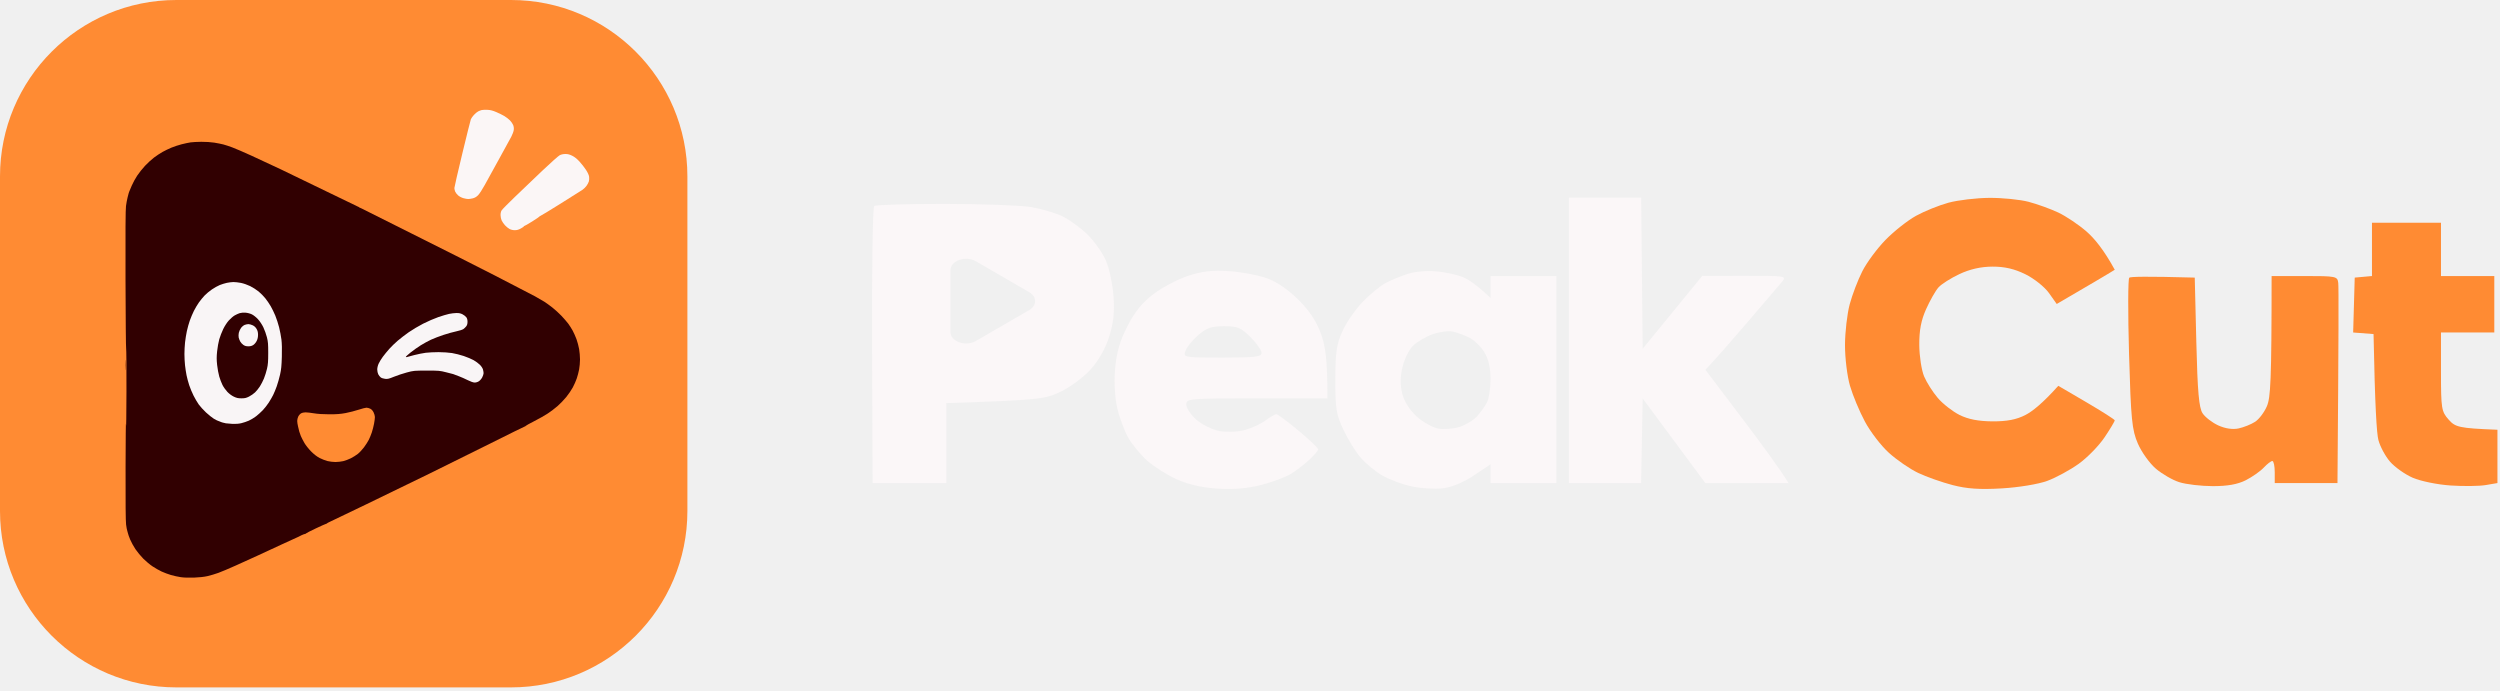
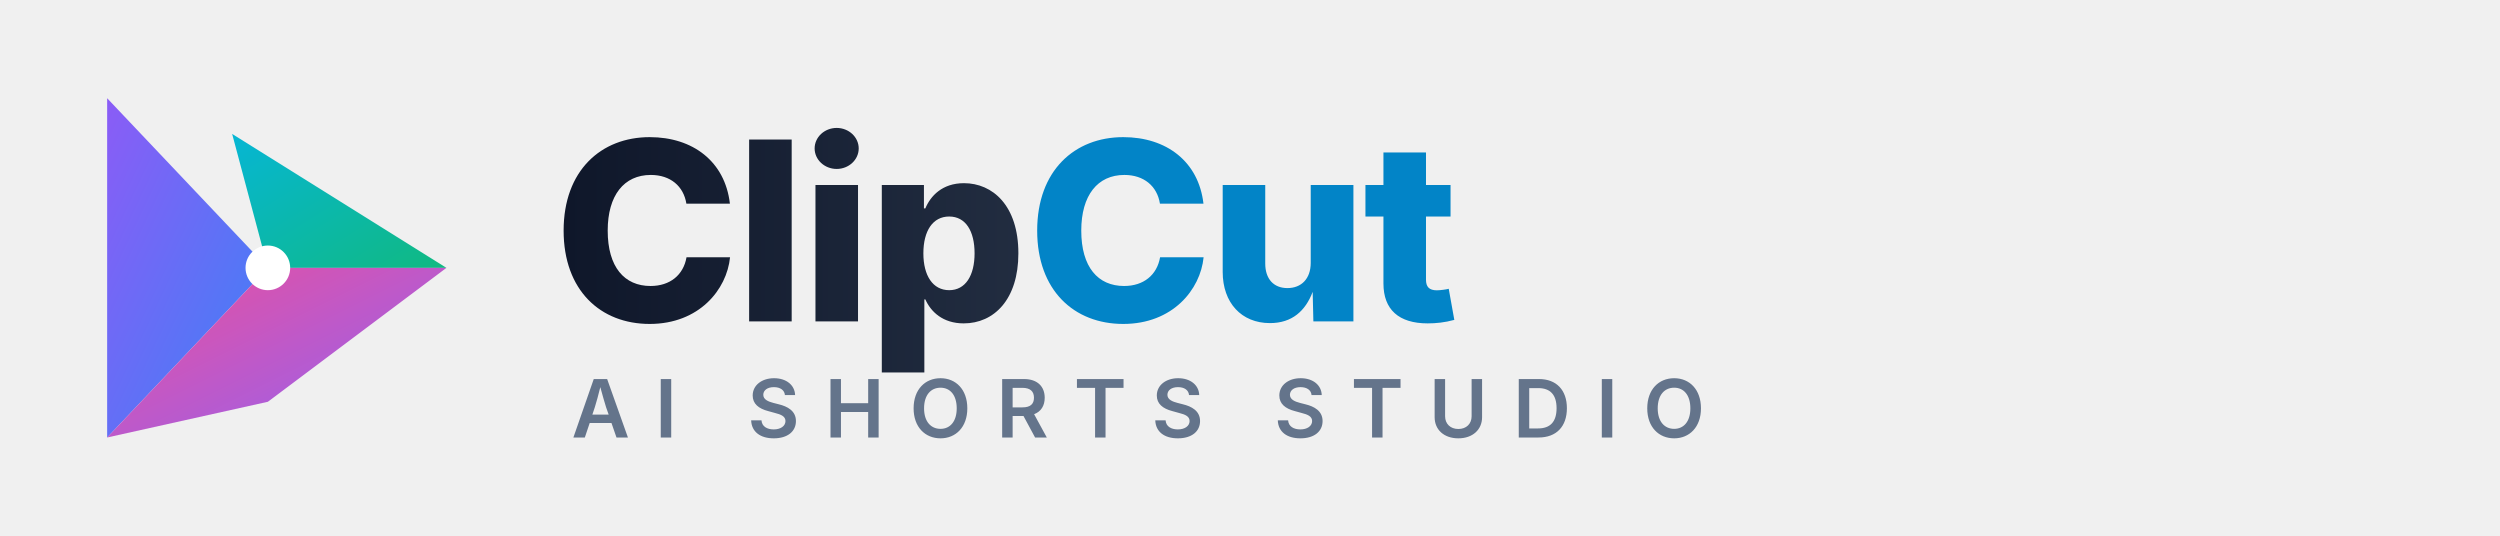
- <svg xmlns="http://www.w3.org/2000/svg" width="797" height="220" viewBox="0 0 797 220" fill="none">
-   <path d="M378.686 87.97C383.186 86.48 386.436 86.09 391.686 86.43C395.536 86.67 400.936 87.67 403.686 88.63C406.886 89.76 410.536 92.211 413.806 95.44C417.346 98.93 419.596 102.28 421.056 106.25C422.526 110.22 423.186 114.32 423.186 127H400.686C378.857 127 378.186 127.06 378.186 129C378.186 130.1 379.646 132.27 381.436 133.83C383.226 135.38 386.486 136.99 388.686 137.4C390.906 137.82 394.466 137.7 396.686 137.13C398.886 136.57 401.926 135.18 403.436 134.05C404.945 132.921 406.525 132.021 406.936 132.04C407.347 132.061 410.507 134.421 413.966 137.29C417.416 140.16 420.226 142.84 420.216 143.25C420.196 143.66 418.946 145.15 417.436 146.55C415.926 147.95 413.336 149.95 411.686 150.99C410.035 152.03 405.755 153.64 402.186 154.57C397.716 155.72 393.345 156.099 388.186 155.77C383.206 155.449 378.836 154.46 375.186 152.82C372.156 151.47 367.946 148.81 365.806 146.93C363.676 145.04 360.916 141.7 359.666 139.5C358.426 137.3 356.847 133.03 356.157 130C355.397 126.66 355.136 121.75 355.506 117.5C355.936 112.39 356.996 108.75 359.396 104.04C361.726 99.46 364.146 96.46 367.686 93.769C370.436 91.68 375.386 89.07 378.686 87.97ZM390.226 104C386.206 104 384.636 104.54 381.976 106.84C380.166 108.41 378.346 110.66 377.936 111.84C377.196 113.98 377.317 114 389.686 114C400.125 114 402.186 113.75 402.186 112.5C402.186 111.68 400.616 109.43 398.686 107.5C395.626 104.44 394.566 104 390.226 104Z" fill-rule="evenodd" clip-rule="evenodd" fill="#FBF7F8" />
-   <path d="M448.686 87.34C450.996 86.58 454.906 86.23 457.936 86.51C460.826 86.78 464.646 87.62 466.436 88.37C468.226 89.12 470.926 90.92 475.186 95V88H496.186V154H475.186V148L469.936 151.53C466.736 153.68 462.926 155.29 460.186 155.65C457.716 155.97 453.216 155.72 450.186 155.09C447.156 154.45 442.886 152.889 440.686 151.6C438.486 150.32 435.377 147.749 433.777 145.89C432.177 144.02 429.697 140.03 428.277 137C425.997 132.16 425.686 130.24 425.706 121C425.726 112.24 426.106 109.67 428.006 105.5C429.256 102.75 432.177 98.55 434.487 96.17C436.796 93.79 440.036 91.13 441.686 90.25C443.336 89.38 446.486 88.07 448.686 87.34ZM463.186 105.71C461.816 105.39 458.885 105.78 456.686 106.57C454.486 107.36 451.676 109.02 450.436 110.25C449.196 111.49 447.706 114.53 447.117 117C446.377 120.07 446.356 122.77 447.036 125.5C447.656 127.98 449.397 130.74 451.617 132.75C453.576 134.54 456.646 136.27 458.436 136.61C460.226 136.95 463.266 136.739 465.186 136.14C467.116 135.55 469.646 134.04 470.816 132.78C471.976 131.53 473.446 129.49 474.066 128.25C474.676 127.01 475.186 123.64 475.186 120.75C475.179 117.25 474.512 114.417 473.186 112.25C472.086 110.46 469.946 108.39 468.436 107.64C466.926 106.89 464.566 106.02 463.186 105.71Z" fill-rule="evenodd" clip-rule="evenodd" fill="#FBF7F8" />
-   <path d="M523.686 111.18L542.686 87.95L556.186 87.93C569.055 87.91 569.616 87.99 568.206 89.71C567.386 90.69 562.476 96.45 557.286 102.5C552.107 108.55 546.916 114.49 543.686 117.89L555.266 133.2C561.636 141.61 567.596 149.74 570.186 154L543.686 154.03L523.686 127.03L523.186 154H500.186V63H523.206L523.686 111.18Z" fill="#FBF7F8" />
-   <path d="M301.106 65.01C312.975 65.01 325.385 65.46 328.686 66.01C331.986 66.57 336.486 67.89 338.686 68.95C340.886 70.02 344.457 72.6 346.617 74.69C348.776 76.79 351.437 80.53 352.527 83C353.617 85.47 354.727 90.65 354.987 94.5C355.347 99.67 354.976 103.05 353.576 107.43C352.386 111.16 350.196 115 347.686 117.78C345.486 120.21 341.216 123.39 338.186 124.85C333.166 127.269 331.345 127.54 301.686 128.5V154H278.186L278.016 110.17C277.926 86.067 278.226 66.041 278.686 65.67C279.148 65.3 289.238 65 301.106 65.01ZM311.121 83.299C307.84 81.398 303 83.103 303 86.161V105.839C303 108.896 307.84 110.602 311.121 108.701L328.106 98.862C330.631 97.399 330.631 94.601 328.106 93.138L311.121 83.299Z" fill-rule="evenodd" clip-rule="evenodd" fill="#FBF7F8" />
-   <path d="M634.186 63.08C638.306 63.05 643.936 63.61 646.686 64.33C649.436 65.05 653.706 66.59 656.186 67.76C658.666 68.93 662.706 71.65 665.186 73.81C667.666 75.97 670.696 79.6 674.186 86L671.936 87.37C670.695 88.131 666.534 90.581 655.686 96.91L653.186 93.39C651.806 91.46 648.436 88.77 645.686 87.43C642.196 85.71 639.026 84.98 635.186 85C631.536 85.01 628.006 85.811 624.686 87.37C621.936 88.66 618.927 90.571 617.996 91.611C617.066 92.651 615.296 95.75 614.066 98.5C612.446 102.09 611.837 105.33 611.867 110C611.897 113.57 612.587 118.07 613.407 120C614.217 121.93 616.187 125.02 617.786 126.89C619.376 128.75 622.486 131.18 624.686 132.28C627.436 133.66 630.716 134.3 635.186 134.33C639.826 134.35 642.826 133.77 645.686 132.31C647.886 131.18 651.146 128.62 656.186 123L665.157 128.25C670.086 131.14 674.146 133.72 674.176 134C674.206 134.28 672.756 136.7 670.956 139.39C669.156 142.08 665.436 145.9 662.686 147.87C659.936 149.84 655.436 152.28 652.686 153.3C649.836 154.35 643.605 155.38 638.186 155.7C631.146 156.11 627.066 155.84 622.436 154.63C618.996 153.73 614.066 151.99 611.476 150.75C608.886 149.51 604.726 146.66 602.226 144.401C599.726 142.151 596.267 137.65 594.536 134.401C592.797 131.161 590.657 126.03 589.777 123C588.887 119.97 588.176 114.13 588.186 110C588.196 105.88 588.876 100.03 589.686 97C590.496 93.97 592.307 89.25 593.697 86.5C595.077 83.75 598.406 79.25 601.086 76.5C603.756 73.75 608.136 70.29 610.816 68.81C613.496 67.33 618.166 65.44 621.186 64.62C624.206 63.8 630.056 63.11 634.186 63.08Z" fill="#FF8B33" />
-   <path d="M734.686 88C744.835 88 745.196 88.08 745.436 90.25C745.576 91.49 745.576 106.341 745.186 154H725.186V150.5C725.186 148.571 724.846 146.991 724.436 146.97C724.025 146.951 722.785 147.901 721.686 149.07C720.586 150.25 717.996 152.061 715.936 153.111C713.346 154.41 710.095 154.991 705.436 154.981C701.726 154.971 696.936 154.411 694.796 153.731C692.646 153.061 689.276 151.11 687.296 149.42C685.306 147.73 682.726 144.13 681.556 141.42C679.666 137.05 679.347 133.86 678.737 112.8C678.367 99.773 678.396 88.844 678.816 88.52C679.237 88.2 684.109 88.06 699.686 88.5L700.186 109C700.576 124.909 701.026 130.009 702.186 131.76C703.006 133 705.256 134.74 707.186 135.62C709.406 136.64 711.786 136.99 713.686 136.58C715.336 136.22 717.696 135.27 718.936 134.46C720.176 133.66 721.866 131.43 722.686 129.5C723.846 126.8 724.186 121.67 724.186 88H734.686Z" fill="#FF8B33" />
-   <path d="M778.186 88H795.186V106H778.186V118.5C778.186 130.3 778.326 131.15 780.606 133.75C782.726 136.16 783.837 136.53 796.186 137V154L792.436 154.64C790.376 154.99 785.305 155.05 781.186 154.77C777.026 154.49 771.686 153.39 769.186 152.31C766.706 151.23 763.446 148.92 761.936 147.17C760.426 145.43 758.756 142.31 758.226 140.25C757.696 138.19 757.136 129.75 756.686 106.5L750.186 106L750.686 88.5L756.186 88V71H778.186V88Z" fill="#FF8B33" />
-   <path d="M162.894 0H56.248C25.183 0 0 25.183 0 56.248V162.894C0 193.959 25.183 219.142 56.248 219.142H162.894C193.959 219.142 219.142 193.959 219.142 162.894V56.248C219.142 25.183 193.959 0 162.894 0Z" fill="#FF8B33" />
-   <path d="M57.863 46.005C58.838 45.756 60.136 45.478 60.751 45.391C61.365 45.301 62.917 45.219 64.197 45.208C65.514 45.195 67.294 45.31 68.295 45.473C69.269 45.629 70.567 45.888 71.182 46.047C71.797 46.205 73.095 46.632 74.069 46.995C75.043 47.356 77.726 48.514 80.03 49.565C82.336 50.614 86.568 52.585 89.437 53.943C92.305 55.302 99.011 58.546 104.339 61.153C109.666 63.759 114.109 65.906 114.211 65.924C114.313 65.945 114.44 66.016 114.49 66.083C114.541 66.152 114.707 66.236 114.856 66.269C115.005 66.305 115.215 66.4 115.321 66.481C115.427 66.562 122.556 70.135 131.162 74.419C139.768 78.705 151.713 84.725 157.706 87.802C163.698 90.876 169.484 93.876 170.559 94.465C171.633 95.055 172.977 95.832 173.539 96.192C174.102 96.552 175.234 97.37 176.054 98.009C176.873 98.648 178.175 99.831 178.947 100.64C179.716 101.447 180.694 102.57 181.117 103.133C181.539 103.696 182.184 104.702 182.549 105.369C182.914 106.036 183.467 107.271 183.778 108.117C184.09 108.963 184.47 110.389 184.624 111.285C184.779 112.181 184.905 113.67 184.905 114.592C184.905 115.515 184.781 116.94 184.628 117.76C184.475 118.58 184.134 119.879 183.872 120.648C183.611 121.416 183.043 122.703 182.612 123.508C182.18 124.313 181.241 125.694 180.524 126.574C179.807 127.455 178.55 128.759 177.73 129.473C176.911 130.187 175.486 131.264 174.564 131.865C173.641 132.467 171.714 133.557 170.279 134.284C168.845 135.013 167.629 135.687 167.578 135.784C167.528 135.881 167.422 135.952 167.345 135.944C167.269 135.935 162.448 138.309 156.635 141.219C150.821 144.13 141.915 148.542 136.843 151.024C131.771 153.506 122.802 157.862 116.912 160.706C111.02 163.551 105.758 166.078 105.216 166.322C104.674 166.566 104.234 166.808 104.238 166.858C104.242 166.909 104.141 166.961 104.013 166.972C103.884 166.983 102.398 167.647 100.706 168.444C99.015 169.242 97.59 169.974 97.54 170.069C97.489 170.166 97.363 170.233 97.26 170.218C97.158 170.203 96.655 170.384 96.142 170.621C95.63 170.855 95.168 171.09 95.118 171.142C95.068 171.194 94.941 171.25 94.839 171.267C94.736 171.284 92.557 172.279 89.996 173.479C87.434 174.677 83.871 176.33 82.079 177.15C80.285 177.968 77.143 179.395 75.094 180.319C73.045 181.243 70.573 182.287 69.599 182.639C68.624 182.991 67.075 183.453 66.153 183.664C65.089 183.908 63.522 184.083 61.868 184.143C60.264 184.202 58.651 184.15 57.677 184.008C56.805 183.882 55.382 183.571 54.511 183.317C53.639 183.062 52.298 182.563 51.53 182.205C50.761 181.849 49.462 181.111 48.643 180.567C47.823 180.023 46.493 178.916 45.689 178.109C44.884 177.302 43.749 175.927 43.166 175.057C42.583 174.187 41.827 172.802 41.488 171.983C41.149 171.163 40.849 170.324 40.823 170.119C40.797 169.914 40.691 169.536 40.588 169.281C40.484 169.024 40.307 168.101 40.195 167.231C40.058 166.162 40.004 160.206 40.033 148.877C40.056 139.654 40.119 133.574 40.175 135.368C40.229 137.161 40.292 132.445 40.315 124.887C40.335 117.33 40.29 111.145 40.214 111.145C40.138 111.145 40.048 101.272 40.015 89.205C39.974 73.655 40.017 66.802 40.166 65.68C40.281 64.808 40.507 63.593 40.665 62.978C40.823 62.364 40.974 61.777 40.998 61.674C41.023 61.572 41.108 61.32 41.186 61.115C41.267 60.91 41.637 60.029 42.012 59.159C42.384 58.287 43.163 56.861 43.74 55.991C44.318 55.119 45.448 53.703 46.251 52.844C47.054 51.985 48.339 50.807 49.109 50.228C49.876 49.648 51.092 48.847 51.809 48.445C52.527 48.042 53.784 47.431 54.604 47.088C55.423 46.743 56.889 46.257 57.863 46.005ZM40.119 117.76C40.084 118.477 40.056 117.85 40.056 116.363C40.056 114.876 40.084 114.291 40.119 115.058C40.154 115.828 40.154 117.043 40.119 117.76Z" fill-rule="evenodd" clip-rule="evenodd" fill="#310001" />
-   <path d="M152.397 35.536C152.704 35.376 153.207 35.18 153.515 35.098C153.822 35.016 154.66 34.979 155.377 35.012C156.372 35.059 157.058 35.234 158.265 35.752C159.134 36.125 160.297 36.702 160.846 37.034C161.396 37.366 162.174 37.973 162.579 38.383C162.985 38.793 163.445 39.464 163.603 39.874C163.793 40.364 163.855 40.906 163.784 41.458C163.722 41.918 163.367 42.883 162.99 43.6C162.614 44.318 160.867 47.504 159.108 50.681C157.348 53.858 155.292 57.588 154.539 58.973C153.76 60.402 152.842 61.812 152.41 62.241C151.898 62.752 151.365 63.066 150.767 63.219C150.281 63.344 149.61 63.445 149.277 63.447C148.943 63.448 148.232 63.322 147.694 63.167C147.155 63.012 146.408 62.614 146.034 62.28C145.659 61.947 145.24 61.403 145.103 61.069C144.965 60.735 144.853 60.232 144.855 59.951C144.855 59.67 145.989 54.743 147.373 49.004C148.757 43.265 149.99 38.318 150.113 38.01C150.236 37.703 150.674 37.086 151.087 36.639C151.501 36.192 152.09 35.694 152.397 35.536Z" fill="#FBF7F8" fill-opacity="0.99" />
-   <path d="M172.887 54.428C175.551 51.898 178.065 49.662 178.475 49.462C178.935 49.237 179.613 49.095 180.245 49.093C181.005 49.092 181.558 49.231 182.387 49.636C183.138 50.001 183.896 50.599 184.697 51.456C185.351 52.157 186.295 53.358 186.794 54.128C187.399 55.06 187.739 55.805 187.815 56.364C187.876 56.826 187.835 57.495 187.724 57.855C187.614 58.214 187.278 58.842 186.98 59.252C186.681 59.662 186.112 60.221 185.716 60.493C185.319 60.765 182.165 62.755 178.708 64.918C175.251 67.08 172.337 68.848 172.235 68.848C172.133 68.848 172.028 68.921 172.002 69.01C171.976 69.1 170.929 69.812 169.674 70.594C168.418 71.377 167.308 72.016 167.206 72.016C167.103 72.016 167.021 72.079 167.025 72.156C167.029 72.232 166.589 72.54 166.047 72.84C165.334 73.233 164.808 73.384 164.132 73.385C163.551 73.387 162.921 73.246 162.456 73.005C162.046 72.793 161.381 72.254 160.977 71.805C160.574 71.358 160.094 70.656 159.911 70.246C159.727 69.836 159.576 69.081 159.574 68.569C159.57 67.989 159.699 67.427 159.911 67.078C160.097 66.771 162.005 64.835 164.147 62.774C166.291 60.715 170.223 56.958 172.887 54.428Z" fill="#FBF7F8" fill-opacity="0.99" />
-   <path d="M110.206 131.678C111.385 131.454 113.229 130.981 114.304 130.625C115.379 130.269 116.512 129.974 116.819 129.971C117.126 129.969 117.67 130.112 118.03 130.291C118.458 130.505 118.825 130.904 119.099 131.456C119.328 131.918 119.518 132.589 119.52 132.946C119.524 133.304 119.399 134.269 119.246 135.089C119.093 135.909 118.769 137.167 118.525 137.884C118.283 138.602 117.853 139.651 117.57 140.213C117.288 140.778 116.607 141.846 116.053 142.589C115.502 143.333 114.61 144.285 114.071 144.708C113.533 145.129 112.527 145.759 111.836 146.105C111.145 146.452 110.055 146.86 109.415 147.013C108.774 147.164 107.664 147.288 106.946 147.29C106.229 147.29 105.099 147.156 104.432 146.992C103.765 146.826 102.634 146.388 101.917 146.019C101.055 145.572 100.14 144.872 99.212 143.944C98.443 143.172 97.473 141.956 97.055 141.238C96.64 140.521 96.124 139.515 95.908 139.002C95.694 138.49 95.472 137.862 95.414 137.605C95.358 137.349 95.185 136.636 95.032 136.021C94.878 135.406 94.749 134.588 94.749 134.204C94.747 133.82 94.893 133.196 95.072 132.818C95.25 132.44 95.649 131.979 95.956 131.793C96.286 131.596 96.878 131.458 97.4 131.456C97.886 131.456 99.103 131.596 100.101 131.765C101.284 131.968 102.988 132.076 104.991 132.078C107.371 132.08 108.548 131.989 110.206 131.678Z" fill="#FF8B33" />
-   <path d="M70.064 90.871C70.679 90.623 71.685 90.311 72.3 90.177C72.914 90.043 73.857 89.926 74.395 89.918C74.933 89.911 76.023 90.032 76.817 90.189C77.621 90.349 78.92 90.8 79.751 91.208C80.57 91.612 81.787 92.389 82.451 92.937C83.117 93.483 84.089 94.47 84.61 95.132C85.134 95.791 85.899 96.919 86.315 97.636C86.73 98.353 87.384 99.695 87.766 100.617C88.148 101.54 88.694 103.217 88.977 104.344C89.262 105.471 89.597 107.232 89.724 108.257C89.874 109.481 89.917 111.365 89.848 113.754C89.765 116.674 89.653 117.79 89.28 119.437C89.027 120.564 88.55 122.241 88.222 123.164C87.892 124.086 87.373 125.344 87.064 125.959C86.754 126.573 86.123 127.664 85.659 128.381C85.195 129.098 84.348 130.177 83.774 130.779C83.2 131.381 82.228 132.258 81.613 132.728C80.999 133.198 79.972 133.816 79.331 134.103C78.691 134.388 77.601 134.755 76.91 134.916C76.079 135.109 75.116 135.182 74.069 135.13C73.197 135.085 72.275 135.005 72.02 134.953C71.763 134.899 71.303 134.793 70.996 134.714C70.688 134.636 70.269 134.481 70.064 134.373C69.859 134.263 69.565 134.152 69.412 134.124C69.26 134.094 68.68 133.796 68.129 133.462C67.578 133.127 66.456 132.223 65.638 131.455C64.823 130.686 63.794 129.555 63.357 128.94C62.919 128.325 62.179 127.067 61.714 126.145C61.248 125.223 60.618 123.713 60.317 122.791C60.015 121.869 59.633 120.443 59.469 119.623C59.305 118.803 59.087 117.378 58.985 116.456C58.882 115.533 58.797 113.92 58.797 112.869C58.795 111.818 58.884 110.141 58.994 109.142C59.102 108.143 59.363 106.528 59.573 105.555C59.782 104.581 60.205 103.071 60.508 102.201C60.814 101.331 61.399 99.947 61.807 99.127C62.215 98.307 62.938 97.092 63.411 96.425C63.886 95.758 64.696 94.767 65.214 94.223C65.73 93.677 66.78 92.801 67.55 92.275C68.317 91.75 69.45 91.118 70.064 90.871Z" fill="#FBF7F8" fill-opacity="0.99" />
-   <path d="M139.73 101.093C140.96 100.672 142.51 100.209 143.177 100.068C143.843 99.926 144.89 99.801 145.505 99.792C146.321 99.781 146.846 99.889 147.45 100.196C147.904 100.427 148.45 100.854 148.66 101.143C148.923 101.503 149.044 101.955 149.044 102.574C149.044 103.2 148.925 103.64 148.655 104.005C148.441 104.294 148.021 104.7 147.723 104.909C147.425 105.117 146.427 105.438 145.505 105.624C144.583 105.811 142.739 106.321 141.407 106.761C140.075 107.201 138.272 107.89 137.402 108.296C136.532 108.701 135.064 109.502 134.142 110.076C133.22 110.651 131.775 111.671 130.929 112.345C130.083 113.018 129.392 113.651 129.392 113.754C129.392 113.856 129.539 113.89 129.718 113.828C129.897 113.767 130.966 113.48 132.093 113.191C133.22 112.9 134.856 112.574 135.726 112.463C136.595 112.353 138.441 112.263 139.824 112.263C141.206 112.265 143.134 112.394 144.108 112.552C145.082 112.709 146.759 113.133 147.833 113.493C148.908 113.853 150.333 114.453 151 114.827C151.667 115.2 152.567 115.867 153.002 116.307C153.457 116.767 153.872 117.406 153.979 117.807C154.081 118.19 154.167 118.714 154.167 118.971C154.169 119.226 153.98 119.813 153.749 120.274C153.518 120.734 153.034 121.302 152.676 121.537C152.283 121.794 151.747 121.96 151.326 121.958C150.886 121.954 150.056 121.666 149.091 121.181C148.245 120.758 147.01 120.208 146.343 119.962C145.676 119.718 145.008 119.463 144.853 119.4C144.698 119.335 144.531 119.271 144.48 119.258C144.43 119.243 143.424 118.986 142.245 118.686C140.191 118.162 139.935 118.14 136.005 118.146C131.989 118.151 131.862 118.162 129.672 118.749C128.442 119.079 126.598 119.692 125.574 120.113C123.981 120.767 123.577 120.862 122.78 120.777C122.267 120.723 121.64 120.518 121.383 120.324C121.127 120.128 120.77 119.681 120.591 119.331C120.412 118.979 120.265 118.293 120.265 117.807C120.265 117.276 120.442 116.53 120.705 115.943C120.947 115.405 121.546 114.421 122.038 113.754C122.53 113.087 123.456 111.956 124.095 111.238C124.734 110.521 125.943 109.347 126.779 108.63C127.617 107.912 129.199 106.696 130.294 105.928C131.389 105.158 133.457 103.929 134.889 103.194C136.324 102.46 138.501 101.514 139.73 101.093Z" fill="#FBF7F8" fill-opacity="0.99" />
-   <path d="M76.398 99.835C76.828 99.697 77.616 99.632 78.26 99.68C78.916 99.73 79.763 99.954 80.309 100.221C80.831 100.476 81.682 101.156 82.241 101.766C82.824 102.401 83.539 103.474 83.956 104.344C84.35 105.164 84.861 106.589 85.092 107.512C85.45 108.945 85.512 109.677 85.508 112.543C85.507 115.271 85.433 116.21 85.117 117.573C84.905 118.496 84.471 119.88 84.156 120.648C83.839 121.417 83.26 122.549 82.867 123.164C82.474 123.778 81.781 124.642 81.325 125.083C80.868 125.523 79.992 126.132 79.378 126.438C78.456 126.894 78.033 126.991 76.957 126.987C75.913 126.984 75.429 126.877 74.535 126.45C73.855 126.126 73.046 125.526 72.469 124.913C71.945 124.361 71.254 123.385 70.932 122.744C70.608 122.103 70.143 120.889 69.899 120.043C69.653 119.197 69.349 117.542 69.221 116.363C69.036 114.66 69.036 113.761 69.219 111.983C69.345 110.754 69.651 109.034 69.899 108.164C70.146 107.294 70.716 105.825 71.163 104.903C71.657 103.888 72.374 102.794 72.977 102.13C73.527 101.529 74.352 100.821 74.814 100.556C75.276 100.291 75.988 99.967 76.398 99.835ZM79.192 103.329C78.885 103.332 78.35 103.442 78.005 103.577C77.66 103.711 77.135 104.147 76.839 104.547C76.543 104.948 76.222 105.652 76.127 106.114C76.031 106.576 76.016 107.247 76.092 107.605C76.169 107.963 76.4 108.551 76.604 108.909C76.809 109.267 77.266 109.753 77.62 109.986C78.076 110.288 78.529 110.409 79.192 110.406C79.853 110.404 80.313 110.275 80.775 109.966C81.144 109.72 81.61 109.153 81.846 108.661C82.135 108.063 82.263 107.456 82.262 106.72C82.258 105.922 82.139 105.445 81.796 104.856C81.483 104.321 81.077 103.945 80.542 103.694C80.107 103.491 79.499 103.327 79.192 103.329Z" fill-rule="evenodd" clip-rule="evenodd" fill="#310001" />
+ <svg xmlns="http://www.w3.org/2000/svg" width="280" height="60" viewBox="0 0 280 60" fill="none">
+   <defs>
+     <linearGradient id="ccl-p1" x1="0%" y1="0%" x2="100%" y2="100%">
+       <stop offset="0%" stop-color="#8B5CF6" />
+       <stop offset="100%" stop-color="#3B82F6" />
+     </linearGradient>
+     <linearGradient id="ccl-p2" x1="0%" y1="0%" x2="100%" y2="100%">
+       <stop offset="0%" stop-color="#06B6D4" />
+       <stop offset="100%" stop-color="#10B981" />
+     </linearGradient>
+     <linearGradient id="ccl-p3" x1="0%" y1="0%" x2="100%" y2="100%">
+       <stop offset="0%" stop-color="#EC4899" />
+       <stop offset="100%" stop-color="#8B5CF6" />
+     </linearGradient>
+     <linearGradient id="ccl-text" x1="0%" y1="0%" x2="100%" y2="0%">
+       <stop offset="0%" stop-color="#0F172A" />
+       <stop offset="100%" stop-color="#334155" />
+     </linearGradient>
+   </defs>
+   <g transform="translate(8, 7)">
+     <path d="M4 4 L22 23 L4 42 Z" fill="url(#ccl-p1)" />
+     <path d="M22 23 L42 23 L18 8 Z" fill="url(#ccl-p2)" />
+     <path d="M22 23 L42 23 L22 38 L4 42 Z" fill="url(#ccl-p3)" opacity="0.95" />
+     <circle cx="22" cy="23" r="2.5" fill="#FFFFFF" />
+   </g>
+   <text x="62" y="36" font-family="'Geist', 'Inter', system-ui, -apple-system, sans-serif" font-size="28" font-weight="800" fill="url(#ccl-text)" letter-spacing="-0.5">Clip<tspan fill="#0284C7">Cut</tspan>
+   </text>
+   <text x="64" y="49" font-family="'Geist', 'Inter', system-ui, -apple-system, sans-serif" font-size="9" font-weight="600" fill="#64748B" letter-spacing="2.8">AI SHORTS STUDIO</text>
</svg>
